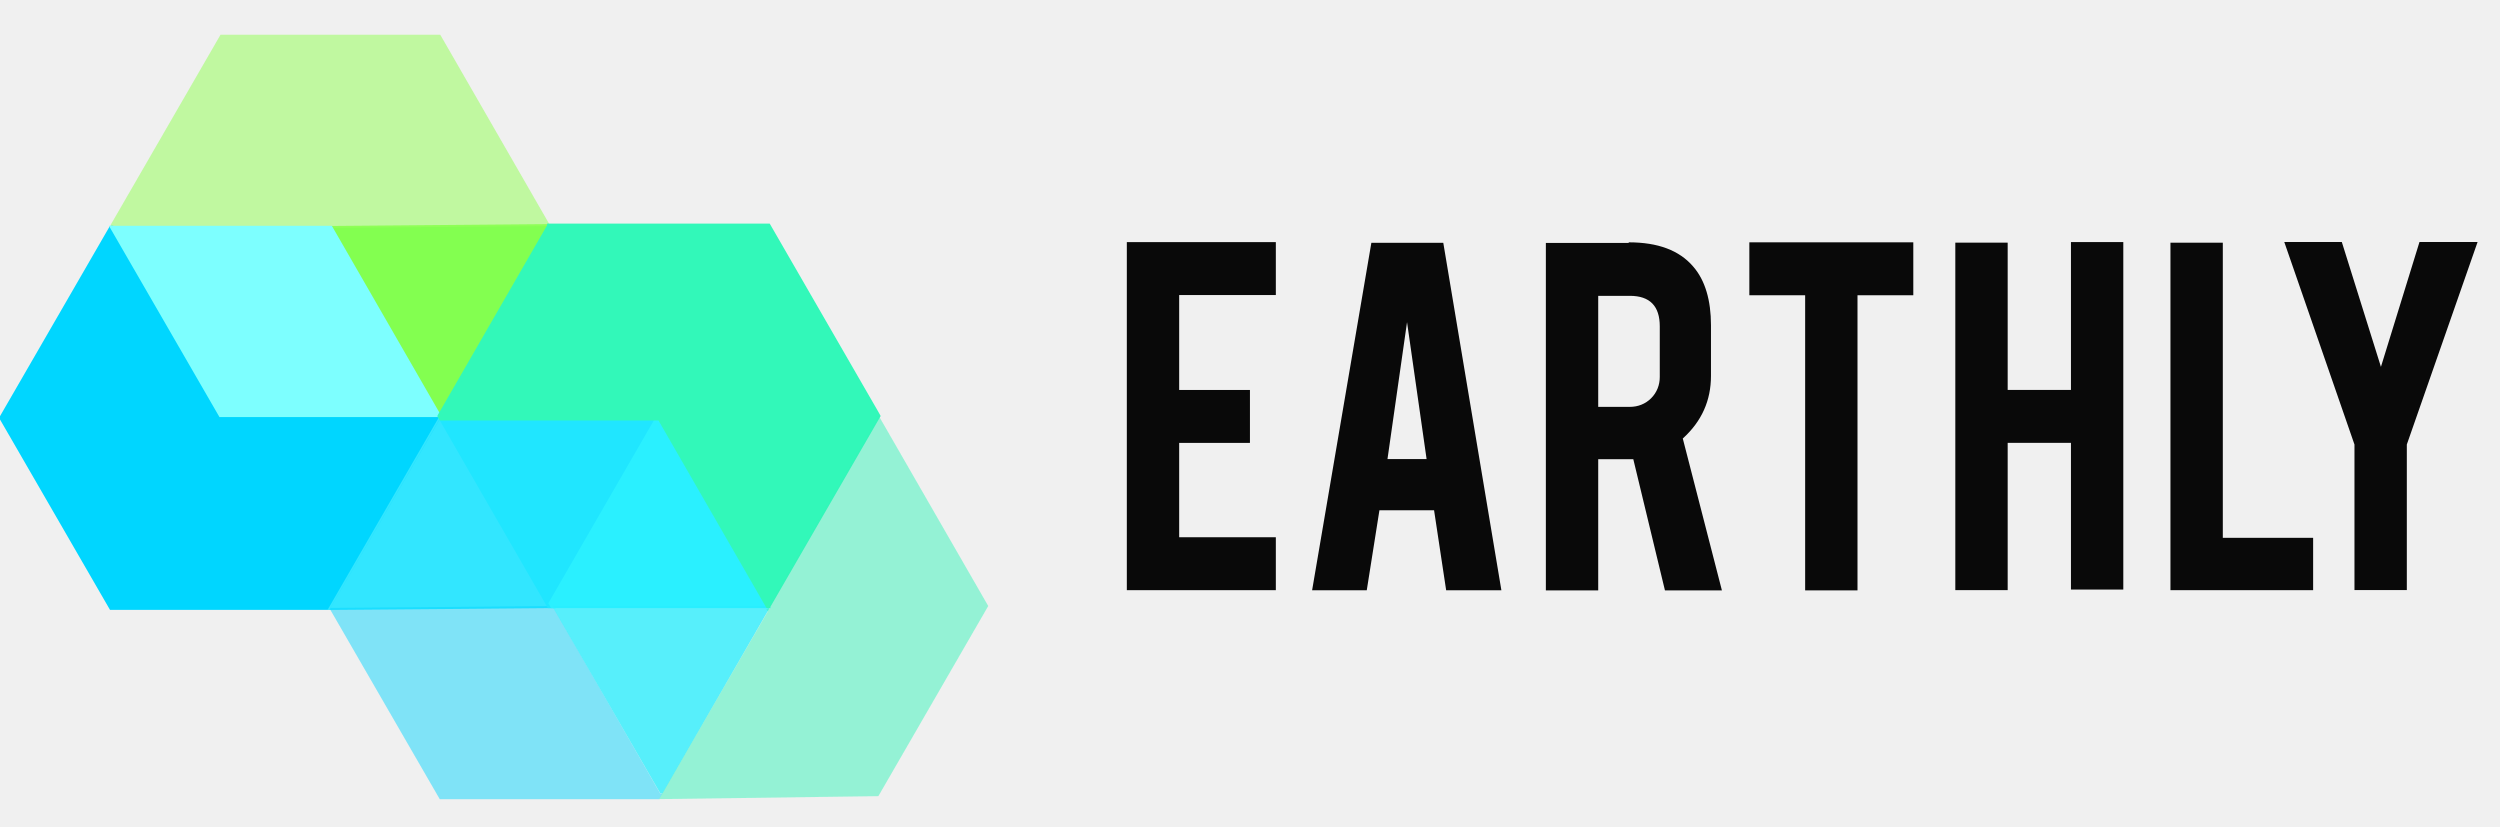
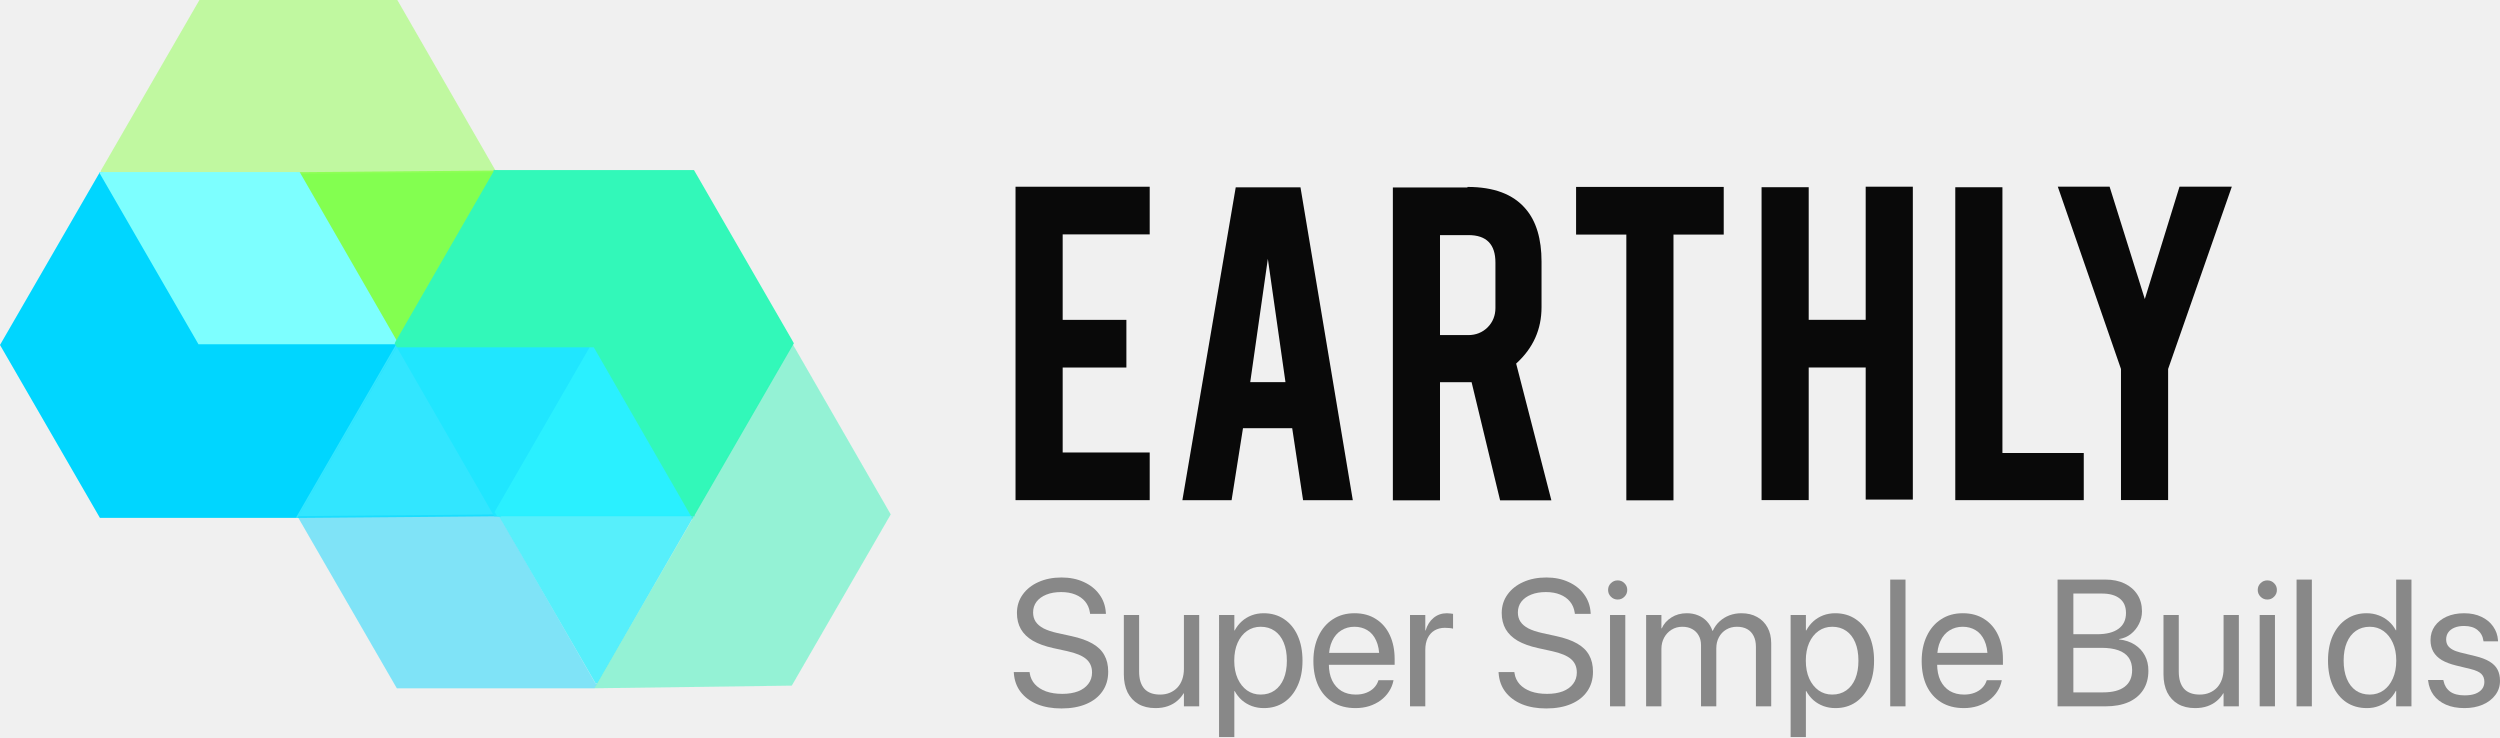
- <svg xmlns="http://www.w3.org/2000/svg" xmlns:xlink="http://www.w3.org/1999/xlink" version="1.1" id="svg2" x="0px" y="0px" viewBox="0 0 901 298" style="enable-background:new 0 0 901 298;" xml:space="preserve">
-   <style type="text/css">
+ <svg xmlns="http://www.w3.org/2000/svg" xmlns:xlink="http://www.w3.org/1999/xlink" version="1.1" id="svg2" x="0px" y="0px" viewBox="0 0 1000.593 295.009" xml:space="preserve">
+   <defs id="defs110" />
+   <style type="text/css" id="style2">
	.st0{fill:#83FF50;stroke:#83FF50;stroke-width:1;stroke-miterlimit:5.333;}
	.st1{opacity:0.83;clip-path:url(#SVGID_00000080895763411143063620000003946941406721728898_);}
	.st2{fill:#96FF5B;fill-opacity:0.647;}
	.st3{fill:#FFFFFF;}
	.st4{fill:#00D6FF;stroke:#00D6FF;stroke-width:1;stroke-miterlimit:5.333;}
	.st5{fill:#7DFFFF;stroke:#7DFFFF;stroke-width:1;stroke-miterlimit:5.333;}
	.st6{fill:#32E6FF;stroke:#32E6FF;stroke-width:1;stroke-miterlimit:5.333;}
	.st7{opacity:0.86;clip-path:url(#SVGID_00000122682779506278355710000011518640239278589079_);}
	.st8{fill:#00D5FF;fill-opacity:0.545;}
	.st9{fill:#20E6FF;stroke:#20E6FF;stroke-width:1;stroke-miterlimit:5.333;}
	.st10{fill:#2AF0FF;stroke:#2AF0FF;stroke-width:1;stroke-miterlimit:5.333;}
	.st11{opacity:0.95;clip-path:url(#SVGID_00000067935788216487674460000017756686234451421835_);}
	.st12{fill:#29EFFF;fill-opacity:0.8;}
	.st13{fill:#32F8B9;stroke:#32F8B9;stroke-width:1;stroke-miterlimit:5.333;}
	.st14{opacity:0.85;clip-path:url(#SVGID_00000162337586531770572300000000167629634986491300_);}
	.st15{fill:#32F6B8;fill-opacity:0.565;}
	.st16{fill:#090909;}
</style>
-   <g id="g10" transform="matrix(1.333333,0,0,-1.333333,0,1333.333)">
+   <g id="g10" transform="matrix(1.333333,0,0,-1.333333,0.3450104,1320.811)">
    <g id="g12" transform="translate(30.34981,938.922)">
-       <path id="path14" class="st0" d="M118,0L88.5-51.2h-0.2L59.1-0.5L118,0z" />
+       <path id="path14" class="st0" d="M 118,0 88.5,-51.2 H 88.3 L 59.1,-0.5 Z" />
    </g>
-     <g>
+     <g id="g21">
      <g id="g18" transform="translate(-450.8685,387.3068)">
        <g id="g24">
          <g id="g26">
				</g>
          <g id="g38">
-             <g>
-               <defs>
+             <g id="g16">
+               <defs id="defs8">
                <rect id="SVGID_1_" x="460.9" y="542.4" width="158.4" height="69.7" />
              </defs>
              <clipPath id="SVGID_00000174578530605239856790000016492496000338511018_">
-                 <use xlink:href="#SVGID_1_" style="overflow:visible;" />
+                 <use xlink:href="#SVGID_1_" style="overflow:visible" id="use10" />
              </clipPath>
-               <g id="g36" style="opacity:0.83;clip-path:url(#SVGID_00000174578530605239856790000016492496000338511018_);">
+               <g id="g36" style="opacity:0.83" clip-path="url(#SVGID_00000174578530605239856790000016492496000338511018_)">
                <g id="g34" transform="translate(481.4741,551.9014)">
-                   <path id="path32" class="st2" d="M118,0l-0.1-0.2h-0.1l0-0.1l-59-0.5l0,0.1H-0.3L-0.7,0          L29,51.4h59.4L118,0z" />
+                   <path id="path32" class="st2" d="m 118,0 -0.1,-0.2 h -0.1 v -0.1 l -59,-0.5 v 0.1 H -0.3 L -0.7,0 29,51.4 h 59.4 z" />
                </g>
              </g>
            </g>
          </g>
        </g>
      </g>
    </g>
    <g id="g40" transform="translate(30.48501,938.9972)">
-       <path id="path42" class="st3" d="M118,0L118,0L88.5-51.2h-0.1l29.5,51.2L118,0L118,0z" />
+       <path id="path42" class="st3" d="M 118,0 V 0 L 88.5,-51.2 H 88.4 L 117.9,0 Z" />
    </g>
    <g id="g44" transform="translate(1.01871,887.0588)">
-       <path id="path46" class="st4" d="M118,0l-0.1-0.2L88.3-51.4v0H29L-0.7,0L29,51.4h0.3L58.5,0.7    h59.1L118,0z" />
+       <path id="path46" class="st4" d="m 118,0 -0.1,-0.2 -29.6,-51.2 v 0 H 29 L -0.7,0 29,51.4 h 0.3 L 58.5,0.7 h 59.1 z" />
    </g>
    <g id="g48" transform="translate(0.6076102,887.7658)">
-       <path id="path50" class="st5" d="M118,0H59L29.7,50.7h59.1L118,0z" />
+       <path id="path50" class="st5" d="M 118,0 H 59 L 29.7,50.7 h 59.1 z" />
    </g>
    <g id="g52" transform="translate(30.78631,836.925)">
-       <path id="path54" class="st6" d="M118,0l0.5-0.8h-0.9L95.1-1L58.6-1.3l29.6,51.2h58.7L118,0z" />
+       <path id="path54" class="st6" d="m 118,0 0.5,-0.8 h -0.9 L 95.1,-1 58.6,-1.3 88.2,49.9 h 58.7 z" />
    </g>
    <g id="g56" transform="translate(-450.8685,387.3068)">
-       <g>
+       <g id="g46">
        <g id="g58">
          <g id="g64">
            <g id="g66">
					</g>
            <g id="g78">
-               <g>
-                 <defs>
+               <g id="g41">
+                 <defs id="defs33">
                  <rect id="SVGID_00000113349542533246887100000016756461507466418367_" x="525" y="379.5" width="119.9" height="137.2" />
                </defs>
                <clipPath id="SVGID_00000052812051687137078050000006255378118721314435_">
-                   <use xlink:href="#SVGID_00000113349542533246887100000016756461507466418367_" style="overflow:visible;" />
+                   <use xlink:href="#SVGID_00000113349542533246887100000016756461507466418367_" style="overflow:visible" id="use35" />
                </clipPath>
-                 <g id="g76" style="opacity:0.86;clip-path:url(#SVGID_00000052812051687137078050000006255378118721314435_);">
+                 <g id="g76" style="opacity:0.86" clip-path="url(#SVGID_00000052812051687137078050000006255378118721314435_)">
                  <g id="g74" transform="translate(511.9336,398.1758)">
-                     <path id="path72" class="st8" d="M118,0l-0.9-1.5H57.8L28.1,49.9l0.1,0.2v0l29.6,51.2           h0.1L28.3,50.2l36.5,0.3l22.6,0.2h0.9L117.4,0H118z" />
+                     <path id="path72" class="st8" d="m 118,0 -0.9,-1.5 H 57.8 l -29.7,51.4 0.1,0.2 v 0 l 29.6,51.2 h 0.1 l -29.6,-51.1 36.5,0.3 22.6,0.2 h 0.9 L 117.4,0 Z" />
                  </g>
                </g>
              </g>
            </g>
          </g>
        </g>
      </g>
    </g>
    <g id="g80" transform="translate(30.78631,836.925)">
-       <path id="path82" class="st9" d="M118,0l0.5-0.8h-0.9L88.4,49.9h58.5L118,0z" />
+       <path id="path82" class="st9" d="m 118,0 0.5,-0.8 h -0.9 L 88.4,49.9 h 58.5 z" />
    </g>
    <g id="g84" transform="translate(89.47871,836.1281)">
-       <path id="path86" class="st10" d="M118,0H59.8l-0.5,0.8l28.8,49.9h0.6L118,0z" />
+       <path id="path86" class="st10" d="M 118,0 H 59.8 l -0.5,0.8 28.8,49.9 h 0.6 z" />
    </g>
    <g id="g88" transform="translate(-450.8685,387.3068)">
-       <g>
+       <g id="g68">
        <g id="g90">
          <g id="g96">
            <g id="g98">
					</g>
            <g id="g110">
-               <g>
-                 <defs>
+               <g id="g63">
+                 <defs id="defs55">
                  <rect id="SVGID_00000083069750939687145980000010640198437501922177_" x="590.4" y="389.7" width="78.2" height="67.5" />
                </defs>
                <clipPath id="SVGID_00000070800203215072149570000016036056325378891696_">
-                   <use xlink:href="#SVGID_00000083069750939687145980000010640198437501922177_" style="overflow:visible;" />
+                   <use xlink:href="#SVGID_00000083069750939687145980000010640198437501922177_" style="overflow:visible" id="use57" />
                </clipPath>
-                 <g id="g108" style="opacity:0.95;clip-path:url(#SVGID_00000070800203215072149570000016036056325378891696_);">
+                 <g id="g108" style="opacity:0.95" clip-path="url(#SVGID_00000070800203215072149570000016036056325378891696_)">
                  <g id="g106" transform="translate(540.7529,448.1143)">
-                     <path id="path104" class="st12" d="M118,0L89.2-49.9h-0.6L59.4,0.7h58.2L118,0z" />
+                     <path id="path104" class="st12" d="M 118,0 89.2,-49.9 H 88.6 L 59.4,0.7 h 58.2 z" />
                  </g>
                </g>
              </g>
            </g>
          </g>
        </g>
      </g>
    </g>
    <g id="g112" transform="translate(119.4713,887.5548)">
-       <path id="path114" class="st13" d="M118,0L88.3-51.4H88L58.8-0.7H-0.3L-0.7,0l0.1,0.2l29.5,51.2    l0,0.1h59.4l29.2-50.6L118,0z" />
+       <path id="path114" class="st13" d="M 118,0 88.3,-51.4 H 88 L 58.8,-0.7 H -0.3 L -0.7,0 -0.6,0.2 28.9,51.4 v 0.1 H 88.3 L 117.5,0.9 Z" />
    </g>
    <g id="g116" transform="translate(-450.8685,387.3068)">
-       <g>
+       <g id="g89">
        <g id="g118">
          <g id="g124">
            <g id="g126">
					</g>
            <g id="g138">
-               <g>
-                 <defs>
+               <g id="g83">
+                 <defs id="defs75">
                  <rect id="SVGID_00000118398134125535155890000007193991426162861722_" x="614.2" y="379.5" width="118.7" height="138.1" />
                </defs>
                <clipPath id="SVGID_00000031928815844511343390000001499846702564364928_">
-                   <use xlink:href="#SVGID_00000118398134125535155890000007193991426162861722_" style="overflow:visible;" />
+                   <use xlink:href="#SVGID_00000118398134125535155890000007193991426162861722_" style="overflow:visible" id="use77" />
                </clipPath>
-                 <g id="g136" style="opacity:0.85;clip-path:url(#SVGID_00000031928815844511343390000001499846702564364928_);">
+                 <g id="g136" style="opacity:0.85" clip-path="url(#SVGID_00000031928815844511343390000001499846702564364928_)">
                  <g id="g134" transform="translate(599.9912,448.8926)">
-                     <path id="path132" class="st15" d="M118,0L88.3-51.4L29-52.2L58.4-1.5L58-0.8h0.3           L88,50.6l-0.5,0.8h0.9L118,0z" />
+                     <path id="path132" class="st15" d="M 118,0 88.3,-51.4 29,-52.2 58.4,-1.5 58,-0.8 h 0.3 L 88,50.6 87.5,51.4 h 0.9 z" />
                  </g>
                </g>
              </g>
            </g>
          </g>
        </g>
      </g>
    </g>
    <g id="g140" transform="matrix(1.555031,0,0,1.555031,186.5541,840.4765)">
-       <path id="path142" class="st16" d="M75.9,0v60.5h25.9v-9.2H85V34.8h12.3v-9.2H85V9.2h16.8V0    H75.9z" />
+       <path id="path142" class="st16" d="m 75.9,0 v 60.5 h 25.9 V 51.3 H 85 V 34.8 H 97.3 V 25.6 H 85 V 9.2 h 16.8 V 0 Z" />
    </g>
    <g id="g144" transform="matrix(1.555031,0,0,1.555031,262.295,912.919)">
-       <path id="path146" class="st16" d="M75.9,0l-3.4-23.8h6.8L75.9,0z M71.1-32.7l-2.2-13.9h-9.5    l10.3,60.4h12.5l10.1-60.4h-9.6l-2.1,13.9H71.1z" />
+       <path id="path146" class="st16" d="m 75.9,0 -3.4,-23.8 h 6.8 z m -4.8,-32.7 -2.2,-13.9 h -9.5 l 10.3,60.4 h 12.5 l 10.1,-60.4 h -9.6 l -2.1,13.9 z" />
    </g>
    <g id="g156" transform="matrix(1.555031,0,0,1.555031,330.61,911.7938)">
-       <path id="path158" class="st16" d="M75.9,0c0,3.5-1.7,5.3-5.2,5.3h-5.5v-19.3h5.5    c1.4,0,2.7,0.5,3.7,1.5c1,1,1.5,2.3,1.5,3.7V0z M70.5,14.6c5.1,0,8.8-1.4,11.2-4.2c2.1-2.4,3.1-5.9,3.1-10.2v-8.8    c0-4.3-1.6-7.9-4.9-10.9l6.8-26.4h-9.9l-5.5,22.8h-0.8h-5.3v-22.8h-9.1v60.4H70.5z" />
+       <path id="path158" class="st16" d="m 75.9,0 c 0,3.5 -1.7,5.3 -5.2,5.3 H 65.2 V -14 h 5.5 c 1.4,0 2.7,0.5 3.7,1.5 1,1 1.5,2.3 1.5,3.7 z m -5.4,14.6 c 5.1,0 8.8,-1.4 11.2,-4.2 C 83.8,8 84.8,4.5 84.8,0.2 v -8.8 c 0,-4.3 -1.6,-7.9 -4.9,-10.9 l 6.8,-26.4 h -9.9 l -5.5,22.8 h -0.8 -5.3 v -22.8 h -9.1 v 60.4 h 14.4 z" />
    </g>
    <g id="g160" transform="matrix(1.555031,0,0,1.555031,369.905,920.1931)">
-       <path id="path162" class="st16" d="M75.9,0h-9.7v9.2h28.5V0H85v-51.3h-9.1V0z" />
+       <path id="path162" class="st16" d="M 75.9,0 H 66.2 V 9.2 H 94.7 V 0 H 85 v -51.3 h -9.1 z" />
    </g>
    <g id="g164" transform="matrix(1.555031,0,0,1.555031,424.6469,880.2968)">
-       <path id="path166" class="st16" d="M75.9,0v-25.6h-9.1v60.4h9.1V9.2h11v25.7H96v-60.4h-9.1V0    H75.9z" />
+       <path id="path166" class="st16" d="m 75.9,0 v -25.6 h -9.1 v 60.4 h 9.1 V 9.2 h 11 V 34.9 H 96 V -25.5 H 86.9 V 0 Z" />
    </g>
    <g id="g168" transform="matrix(1.555031,0,0,1.555031,507.2124,840.4765)">
-       <path id="path170" class="st16" d="M75.9,0H51.1v60.4h9.1V9.1h15.7V0z" />
+       <path id="path170" class="st16" d="M 75.9,0 H 51.1 v 60.4 h 9.1 V 9.1 h 15.7 z" />
    </g>
    <g id="g172" transform="matrix(1.555031,0,0,1.555031,518.3862,879.8474)">
-       <path id="path174" class="st16" d="M75.9,0L63.7,35.2h10l6.8-21.7l6.7,21.7h10.1L85,0v-25.3    h-9.1V0z" />
+       <path id="path174" class="st16" d="M 75.9,0 63.7,35.2 h 10 l 6.8,-21.7 6.7,21.7 H 97.3 L 85,0 v -25.3 h -9.1 z" />
+     </g>
+     <text xml:space="preserve" style="font-size:22.5px;font-family:'System Font';-inkscape-font-specification:'System Font';fill:#121212;fill-opacity:1;stroke-width:0" x="305.877" y="-823.199" id="text393" transform="scale(1,-1)">
+       <tspan id="tspan391" style="fill:#121212;fill-opacity:1;stroke-width:0" x="305.877" y="-823.199" />
+     </text>
+     <g aria-label="Super Simple Builds" transform="scale(1,-1)" id="text2091" style="font-size:54px;font-family:'System Font';-inkscape-font-specification:'System Font';fill:#121212;stroke-width:0">
+       <path d="m 318.345,-777.947 q 4.351,0 7.488,-1.345 3.164,-1.345 4.852,-3.823 1.714,-2.479 1.714,-5.854 v -0.026 q 0,-2.9 -1.16,-4.957 -1.134,-2.083 -3.586,-3.48 -2.426,-1.397 -6.328,-2.241 l -4.219,-0.923 q -2.479,-0.554 -4.087,-1.371 -1.608,-0.844 -2.399,-2.03 -0.765,-1.187 -0.765,-2.742 v -0.026 q 0,-1.846 1.028,-3.217 1.055,-1.371 2.953,-2.136 1.898,-0.765 4.43,-0.765 2.426,0 4.245,0.738 1.846,0.738 2.979,2.109 1.134,1.371 1.424,3.322 l 0.053,0.369 h 4.746 l -0.026,-0.396 q -0.211,-3.111 -1.978,-5.484 -1.74,-2.373 -4.667,-3.691 -2.927,-1.345 -6.645,-1.345 -3.902,0 -6.935,1.371 -3.006,1.345 -4.72,3.744 -1.714,2.373 -1.74,5.511 v 0.026 q 0,2.769 1.187,4.852 1.187,2.057 3.586,3.48 2.426,1.397 6.144,2.215 l 4.219,0.923 q 3.929,0.87 5.669,2.373 1.74,1.503 1.74,4.008 v 0.026 q 0,1.951 -1.107,3.401 -1.081,1.45 -3.085,2.241 -2.004,0.765 -4.746,0.765 -2.742,0 -4.852,-0.738 -2.083,-0.765 -3.349,-2.136 -1.266,-1.397 -1.556,-3.296 l -0.053,-0.369 h -4.746 l 0.026,0.369 q 0.237,3.243 2.057,5.616 1.846,2.373 4.957,3.665 3.138,1.266 7.251,1.266 z" style="fill:#888888" id="path519" />
+       <path d="m 346.584,-778.052 q 2.083,0 3.718,-0.58 1.635,-0.58 2.795,-1.582 1.187,-1.002 1.925,-2.268 h 0.105 v 3.902 h 4.588 v -27.422 h -4.588 v 16.137 q 0,1.74 -0.501,3.19 -0.501,1.424 -1.45,2.452 -0.949,1.002 -2.268,1.556 -1.292,0.554 -2.927,0.554 -3.164,0 -4.746,-1.767 -1.556,-1.793 -1.556,-5.142 v -16.98 h -4.588 v 17.798 q 0,3.111 1.107,5.405 1.134,2.268 3.243,3.507 2.136,1.239 5.142,1.239 z" style="fill:#888888" id="path521" />
+       <path d="m 365.674,-769.351 h 4.588 v -13.816 h 0.105 q 0.87,1.582 2.162,2.742 1.318,1.134 3.006,1.767 1.688,0.606 3.612,0.606 3.454,0 6.038,-1.74 2.61,-1.767 4.061,-4.957 1.477,-3.19 1.477,-7.515 v -0.026 q 0,-4.324 -1.45,-7.515 -1.45,-3.217 -4.087,-4.957 -2.61,-1.767 -6.117,-1.767 -1.951,0 -3.612,0.633 -1.661,0.633 -2.953,1.793 -1.266,1.134 -2.136,2.742 h -0.105 v -4.641 h -4.588 z m 12.498,-12.762 q -2.32,0 -4.113,-1.266 -1.767,-1.266 -2.795,-3.533 -1.028,-2.294 -1.028,-5.353 v -0.026 q 0,-3.085 1.002,-5.353 1.028,-2.294 2.821,-3.56 1.793,-1.266 4.113,-1.266 2.426,0 4.192,1.239 1.767,1.213 2.716,3.507 0.949,2.268 0.949,5.432 v 0.026 q 0,3.111 -0.949,5.405 -0.949,2.268 -2.716,3.507 -1.767,1.239 -4.192,1.239 z" style="fill:#888888" id="path523" />
+       <path d="m 406.622,-778.052 q 2.241,0 4.166,-0.606 1.925,-0.633 3.428,-1.74 1.503,-1.134 2.452,-2.61 0.976,-1.477 1.318,-3.164 l 0.053,-0.264 h -4.509 l -0.079,0.237 q -0.396,1.187 -1.318,2.109 -0.923,0.923 -2.294,1.45 -1.371,0.527 -3.111,0.527 -2.479,0 -4.298,-1.081 -1.819,-1.107 -2.821,-3.164 -0.976,-2.057 -0.976,-4.957 v -1.767 q 0,-3.059 1.002,-5.142 1.002,-2.109 2.742,-3.164 1.74,-1.081 3.929,-1.081 2.188,0 3.876,1.028 1.688,1.002 2.637,3.085 0.976,2.083 0.976,5.273 v 1.767 l 2.32,-3.322 h -19.828 v 3.586 h 22.096 v -1.688 q 0,-4.113 -1.45,-7.225 -1.45,-3.111 -4.166,-4.825 -2.689,-1.74 -6.434,-1.74 -3.744,0 -6.513,1.819 -2.769,1.793 -4.298,5.036 -1.529,3.217 -1.529,7.462 v 0.026 q 0,4.298 1.503,7.488 1.529,3.164 4.351,4.904 2.848,1.74 6.776,1.74 z" style="fill:#888888" id="path525" />
+       <path d="m 422.996,-778.58 h 4.588 v -16.928 q 0,-2.083 0.712,-3.56 0.738,-1.503 2.057,-2.294 1.345,-0.791 3.111,-0.791 0.844,0 1.503,0.079 0.686,0.079 0.949,0.185 v -4.456 q -0.264,-0.053 -0.765,-0.105 -0.475,-0.079 -1.081,-0.079 -2.32,0 -4.008,1.397 -1.688,1.397 -2.373,3.771 h -0.105 v -4.641 h -4.588 z" style="fill:#888888" id="path527" />
+       <path d="m 463.865,-777.947 q 4.351,0 7.488,-1.345 3.164,-1.345 4.852,-3.823 1.714,-2.479 1.714,-5.854 v -0.026 q 0,-2.9 -1.16,-4.957 -1.134,-2.083 -3.586,-3.48 -2.426,-1.397 -6.328,-2.241 l -4.219,-0.923 q -2.479,-0.554 -4.087,-1.371 -1.608,-0.844 -2.399,-2.03 -0.765,-1.187 -0.765,-2.742 v -0.026 q 0,-1.846 1.028,-3.217 1.055,-1.371 2.953,-2.136 1.898,-0.765 4.43,-0.765 2.426,0 4.245,0.738 1.846,0.738 2.979,2.109 1.134,1.371 1.424,3.322 l 0.053,0.369 h 4.746 l -0.026,-0.396 q -0.211,-3.111 -1.978,-5.484 -1.74,-2.373 -4.667,-3.691 -2.927,-1.345 -6.645,-1.345 -3.902,0 -6.935,1.371 -3.006,1.345 -4.72,3.744 -1.714,2.373 -1.74,5.511 v 0.026 q 0,2.769 1.187,4.852 1.187,2.057 3.586,3.48 2.426,1.397 6.144,2.215 l 4.219,0.923 q 3.929,0.87 5.669,2.373 1.74,1.503 1.74,4.008 v 0.026 q 0,1.951 -1.107,3.401 -1.081,1.45 -3.085,2.241 -2.004,0.765 -4.746,0.765 -2.742,0 -4.852,-0.738 -2.083,-0.765 -3.349,-2.136 -1.266,-1.397 -1.556,-3.296 l -0.053,-0.369 h -4.746 l 0.026,0.369 q 0.237,3.243 2.057,5.616 1.846,2.373 4.957,3.665 3.138,1.266 7.251,1.266 z" style="fill:#888888" id="path529" />
+       <path d="m 483.034,-778.58 h 4.588 v -27.422 h -4.588 z m 2.294,-32.062 q 1.213,0 2.03,-0.844 0.844,-0.844 0.844,-2.03 0,-1.213 -0.844,-2.03 -0.817,-0.844 -2.03,-0.844 -1.187,0 -2.03,0.844 -0.844,0.817 -0.844,2.03 0,1.187 0.844,2.03 0.844,0.844 2.03,0.844 z" style="fill:#888888" id="path531" />
+       <path d="m 493.871,-778.58 h 4.588 v -17.191 q 0,-1.925 0.817,-3.428 0.817,-1.503 2.215,-2.373 1.424,-0.896 3.243,-0.896 1.714,0 2.953,0.686 1.266,0.686 1.951,1.925 0.712,1.239 0.712,2.9 v 18.378 h 4.588 v -17.429 q 0,-1.872 0.791,-3.322 0.791,-1.477 2.188,-2.294 1.397,-0.844 3.217,-0.844 1.819,0 3.085,0.712 1.266,0.712 1.925,2.057 0.686,1.345 0.686,3.243 v 17.877 h 4.588 v -18.932 q 0,-2.742 -1.107,-4.746 -1.107,-2.03 -3.111,-3.138 -2.004,-1.134 -4.72,-1.134 -1.925,0 -3.612,0.633 -1.661,0.633 -2.953,1.819 -1.266,1.16 -2.03,2.821 h -0.105 q -0.58,-1.688 -1.688,-2.848 -1.107,-1.187 -2.637,-1.793 -1.503,-0.633 -3.375,-0.633 -2.637,0 -4.614,1.266 -1.978,1.239 -2.9,3.27 h -0.105 v -4.008 h -4.588 z" style="fill:#888888" id="path533" />
+       <path d="m 537.245,-769.351 h 4.588 v -13.816 h 0.105 q 0.87,1.582 2.162,2.742 1.318,1.134 3.006,1.767 1.688,0.606 3.612,0.606 3.454,0 6.038,-1.74 2.61,-1.767 4.061,-4.957 1.477,-3.19 1.477,-7.515 v -0.026 q 0,-4.324 -1.45,-7.515 -1.45,-3.217 -4.087,-4.957 -2.61,-1.767 -6.117,-1.767 -1.951,0 -3.612,0.633 -1.661,0.633 -2.953,1.793 -1.266,1.134 -2.136,2.742 h -0.105 v -4.641 H 537.245 Z m 12.498,-12.762 q -2.32,0 -4.113,-1.266 -1.767,-1.266 -2.795,-3.533 -1.028,-2.294 -1.028,-5.353 v -0.026 q 0,-3.085 1.002,-5.353 1.028,-2.294 2.821,-3.56 1.793,-1.266 4.113,-1.266 2.426,0 4.192,1.239 1.767,1.213 2.716,3.507 0.949,2.268 0.949,5.432 v 0.026 q 0,3.111 -0.949,5.405 -0.949,2.268 -2.716,3.507 -1.767,1.239 -4.192,1.239 z" style="fill:#888888" id="path535" />
+       <path d="m 567.145,-778.58 h 4.588 v -38.048 h -4.588 z" style="fill:#888888" id="path537" />
+       <path d="m 589.215,-778.052 q 2.241,0 4.166,-0.606 1.925,-0.633 3.428,-1.74 1.503,-1.134 2.452,-2.61 0.976,-1.477 1.318,-3.164 l 0.053,-0.264 h -4.509 l -0.079,0.237 q -0.396,1.187 -1.318,2.109 -0.923,0.923 -2.294,1.45 -1.371,0.527 -3.111,0.527 -2.479,0 -4.298,-1.081 -1.819,-1.107 -2.821,-3.164 -0.976,-2.057 -0.976,-4.957 v -1.767 q 0,-3.059 1.002,-5.142 1.002,-2.109 2.742,-3.164 1.74,-1.081 3.929,-1.081 2.188,0 3.876,1.028 1.688,1.002 2.637,3.085 0.976,2.083 0.976,5.273 v 1.767 l 2.32,-3.322 h -19.828 v 3.586 h 22.096 v -1.688 q 0,-4.113 -1.45,-7.225 -1.45,-3.111 -4.166,-4.825 -2.689,-1.74 -6.434,-1.74 -3.744,0 -6.513,1.819 -2.769,1.793 -4.298,5.036 -1.529,3.217 -1.529,7.462 v 0.026 q 0,4.298 1.503,7.488 1.529,3.164 4.351,4.904 2.848,1.74 6.776,1.74 z" style="fill:#888888" id="path539" />
+       <path d="M 619.748,-778.58 H 631.745 q 4.061,0 6.935,-1.266 2.874,-1.292 4.403,-3.665 1.556,-2.399 1.556,-5.748 v -0.053 q 0,-2.531 -1.055,-4.509 -1.055,-2.004 -3.032,-3.27 -1.978,-1.266 -4.72,-1.582 v -0.105 q 1.978,-0.29 3.533,-1.503 1.556,-1.239 2.452,-3.032 0.896,-1.793 0.896,-3.771 v -0.053 q 0,-2.848 -1.371,-4.983 -1.371,-2.136 -3.823,-3.322 -2.452,-1.187 -5.722,-1.187 h -12.05 v 4.192 h 10.969 q 3.454,0 5.326,1.503 1.872,1.477 1.872,4.298 v 0.053 q 0,3.085 -2.241,4.72 -2.215,1.635 -6.434,1.635 h -9.492 v 4.087 h 10.837 q 3.032,0 5.062,0.738 2.057,0.738 3.085,2.215 1.028,1.477 1.028,3.691 v 0.053 q 0,3.27 -2.241,4.983 -2.215,1.688 -6.486,1.688 h -11.285 z m -2.373,0 h 4.746 v -38.048 h -4.746 z" style="fill:#888888" id="path541" />
+       <path d="m 658.666,-778.052 q 2.083,0 3.718,-0.58 1.635,-0.58 2.795,-1.582 1.187,-1.002 1.925,-2.268 h 0.105 v 3.902 h 4.588 v -27.422 h -4.588 v 16.137 q 0,1.74 -0.501,3.19 -0.501,1.424 -1.45,2.452 -0.949,1.002 -2.268,1.556 -1.292,0.554 -2.927,0.554 -3.164,0 -4.746,-1.767 -1.556,-1.793 -1.556,-5.142 v -16.98 h -4.588 v 17.798 q 0,3.111 1.107,5.405 1.134,2.268 3.243,3.507 2.136,1.239 5.142,1.239 z" style="fill:#888888" id="path543" />
+       <path d="m 678.046,-778.58 h 4.588 v -27.422 h -4.588 z m 2.294,-32.062 q 1.213,0 2.03,-0.844 0.844,-0.844 0.844,-2.03 0,-1.213 -0.844,-2.03 -0.817,-0.844 -2.03,-0.844 -1.187,0 -2.03,0.844 -0.844,0.817 -0.844,2.03 0,1.187 0.844,2.03 0.844,0.844 2.03,0.844 z" style="fill:#888888" id="path545" />
+       <path d="m 689.12,-778.58 h 4.588 V -816.628 H 689.12 Z" style="fill:#888888" id="path547" />
+       <path d="m 710.214,-778.052 q 1.978,0 3.612,-0.633 1.661,-0.633 2.953,-1.767 1.292,-1.16 2.136,-2.769 h 0.105 v 4.641 h 4.588 v -38.048 h -4.588 v 15.214 h -0.105 q -0.844,-1.582 -2.162,-2.716 -1.318,-1.16 -3.006,-1.767 -1.661,-0.633 -3.612,-0.633 -3.428,0 -6.038,1.767 -2.61,1.74 -4.087,4.931 -1.45,3.19 -1.45,7.515 v 0.026 q 0,4.324 1.45,7.541 1.45,3.19 4.061,4.957 2.637,1.74 6.144,1.74 z m 0.896,-4.061 q -2.426,0 -4.192,-1.213 -1.767,-1.239 -2.716,-3.533 -0.949,-2.294 -0.949,-5.432 v -0.026 q 0,-3.138 0.949,-5.405 0.949,-2.268 2.716,-3.507 1.767,-1.239 4.192,-1.239 2.32,0 4.087,1.266 1.793,1.266 2.821,3.56 1.028,2.268 1.028,5.326 v 0.026 q 0,3.059 -1.028,5.353 -1.002,2.294 -2.795,3.56 -1.793,1.266 -4.113,1.266 z" style="fill:#888888" id="path549" />
+       <path d="m 739.534,-778.052 q 3.059,0 5.458,-1.028 2.426,-1.055 3.797,-2.9 1.397,-1.846 1.397,-4.245 v -0.026 q 0,-1.951 -0.738,-3.349 -0.738,-1.424 -2.399,-2.426 -1.635,-1.002 -4.403,-1.661 l -4.351,-1.055 q -1.503,-0.369 -2.452,-0.923 -0.949,-0.554 -1.397,-1.292 -0.422,-0.765 -0.422,-1.688 v -0.026 q 0,-1.213 0.633,-2.109 0.659,-0.923 1.872,-1.424 1.213,-0.501 2.874,-0.501 2.558,0 4.034,1.213 1.503,1.213 1.767,3.217 l 0.026,0.185 h 4.377 l -0.026,-0.343 q -0.158,-2.294 -1.45,-4.113 -1.266,-1.846 -3.507,-2.9 -2.215,-1.081 -5.221,-1.081 -2.953,0 -5.247,1.028 -2.268,1.028 -3.56,2.848 -1.266,1.819 -1.266,4.192 v 0.026 q 0,1.978 0.844,3.454 0.844,1.477 2.531,2.505 1.714,1.002 4.298,1.635 l 4.351,1.055 q 2.347,0.58 3.243,1.477 0.896,0.896 0.896,2.373 v 0.026 q 0,1.239 -0.712,2.162 -0.712,0.896 -2.03,1.397 -1.318,0.475 -3.19,0.475 -2.795,0 -4.351,-1.134 -1.556,-1.16 -1.978,-3.217 l -0.053,-0.264 h -4.588 l 0.026,0.237 q 0.29,2.452 1.635,4.298 1.371,1.846 3.718,2.874 2.347,1.028 5.563,1.028 z" style="fill:#888888" id="path551" />
    </g>
  </g>
</svg>
